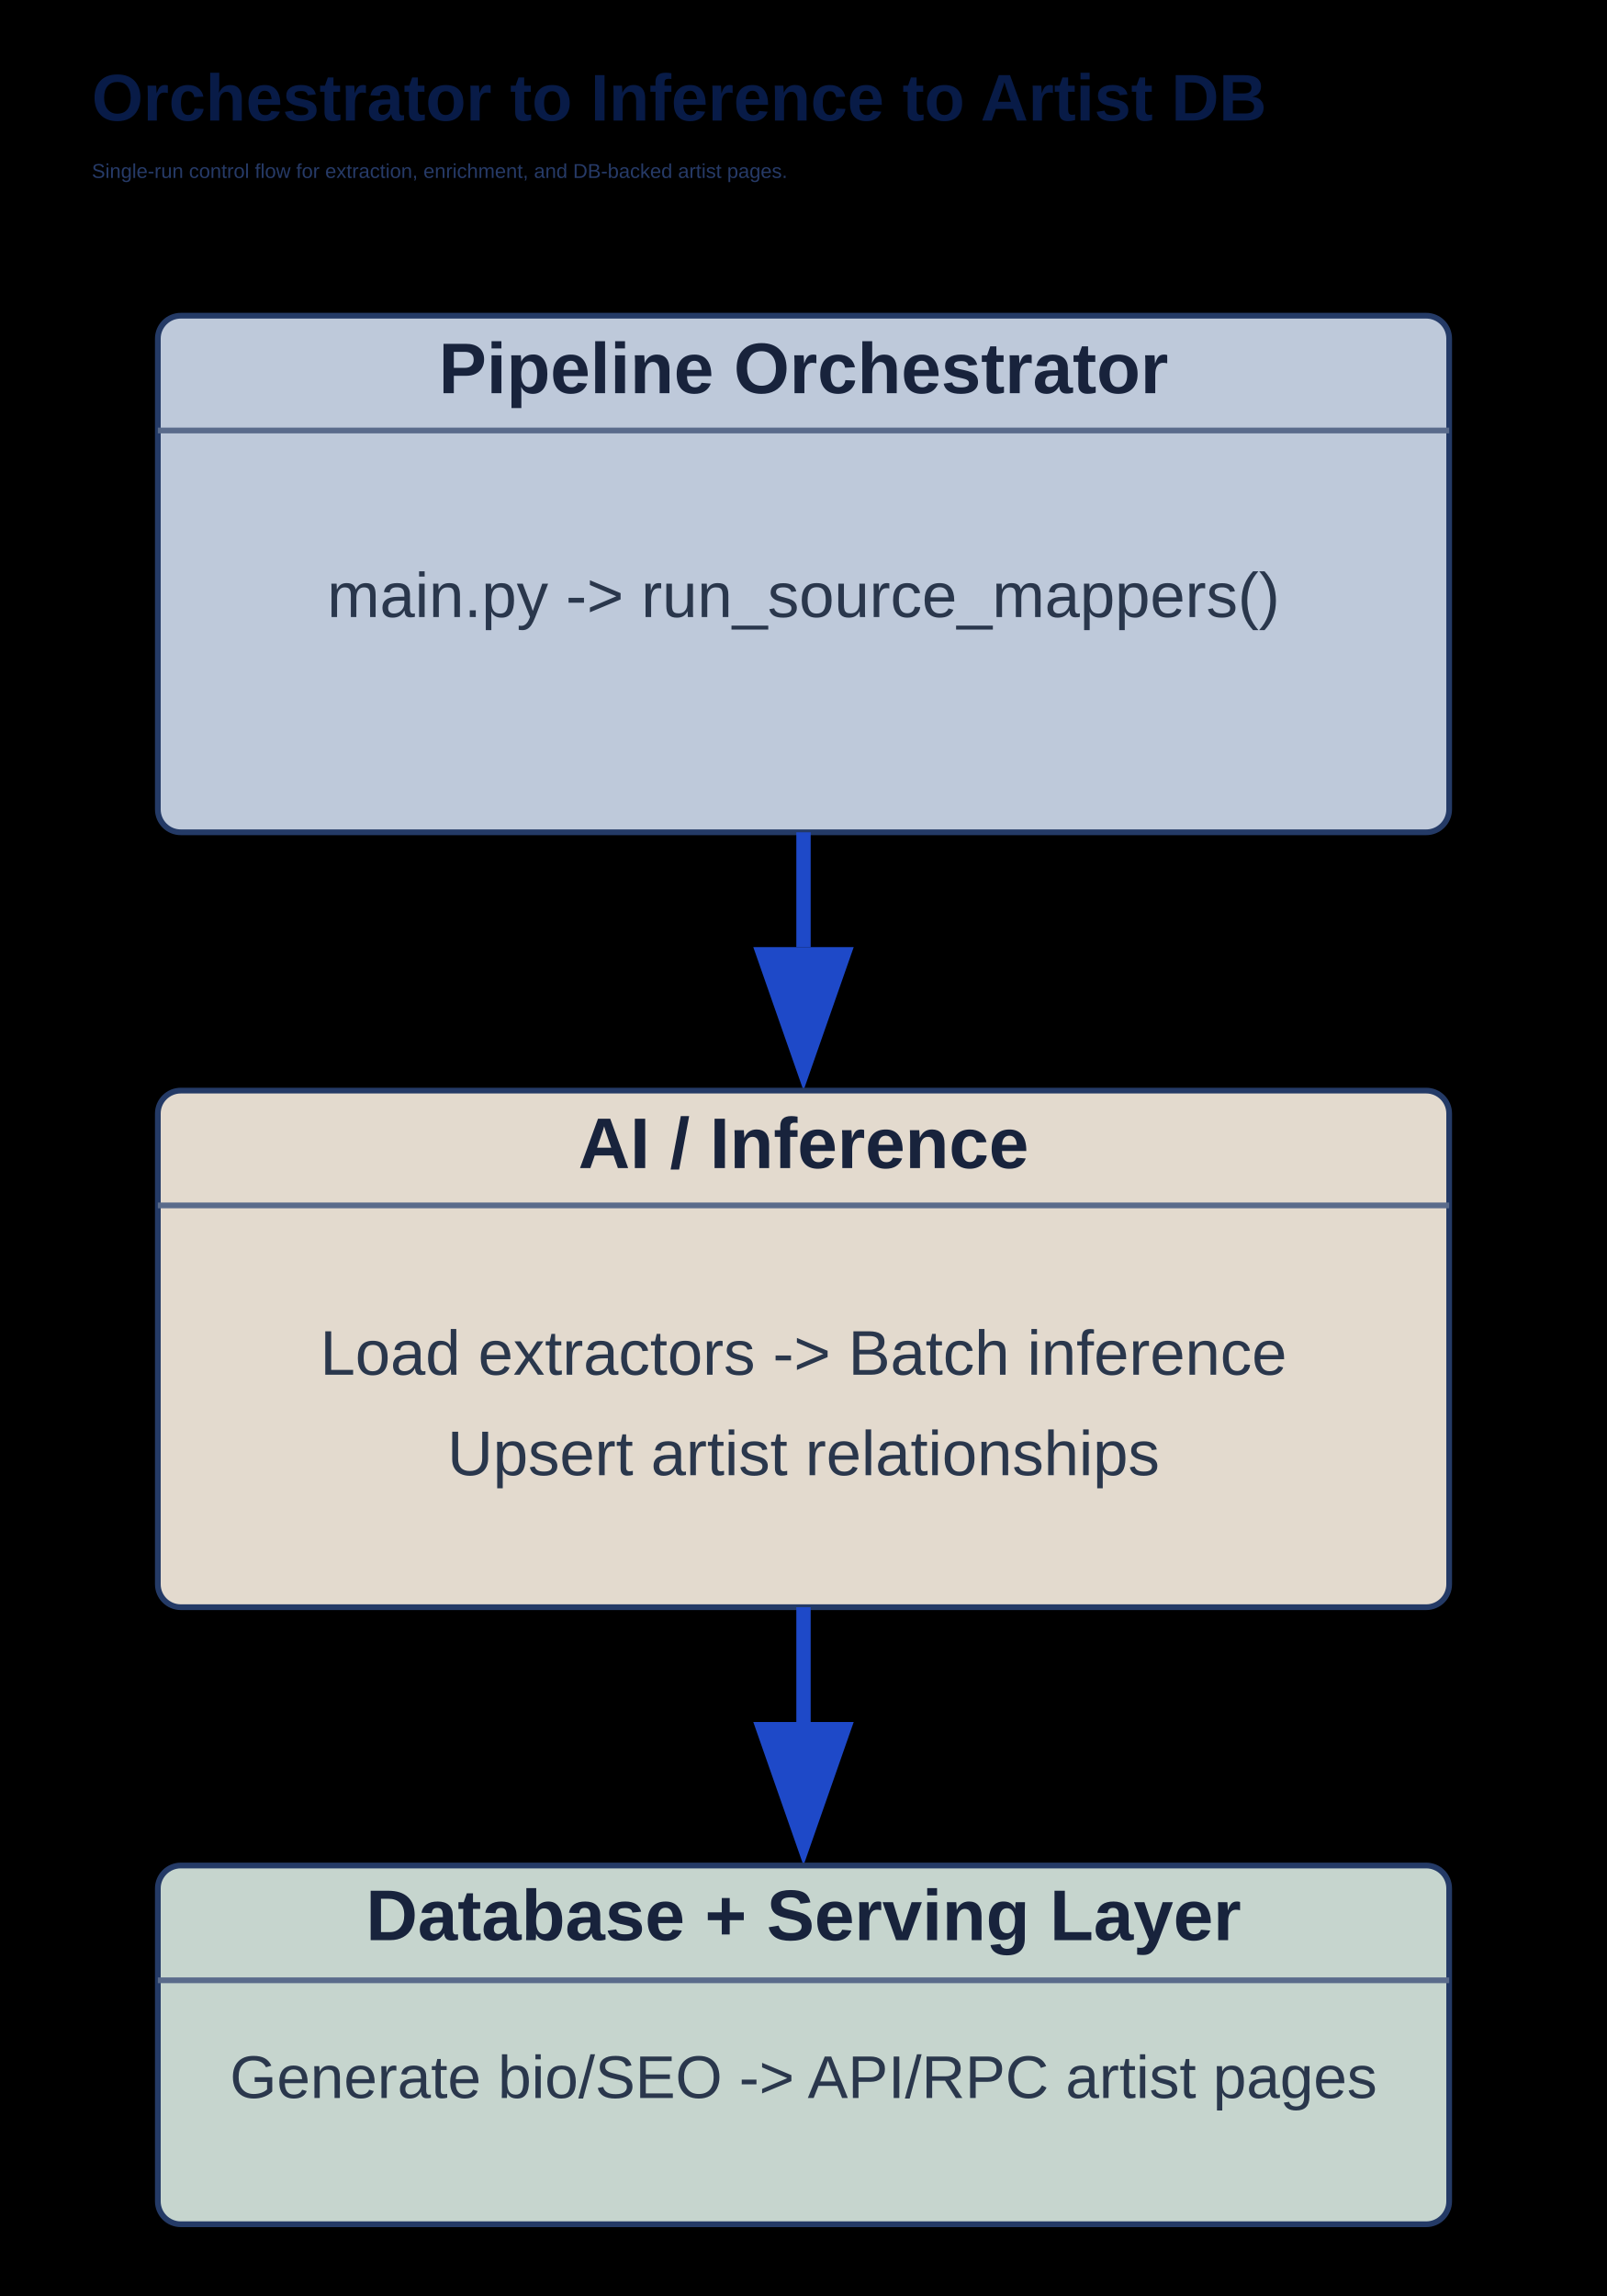
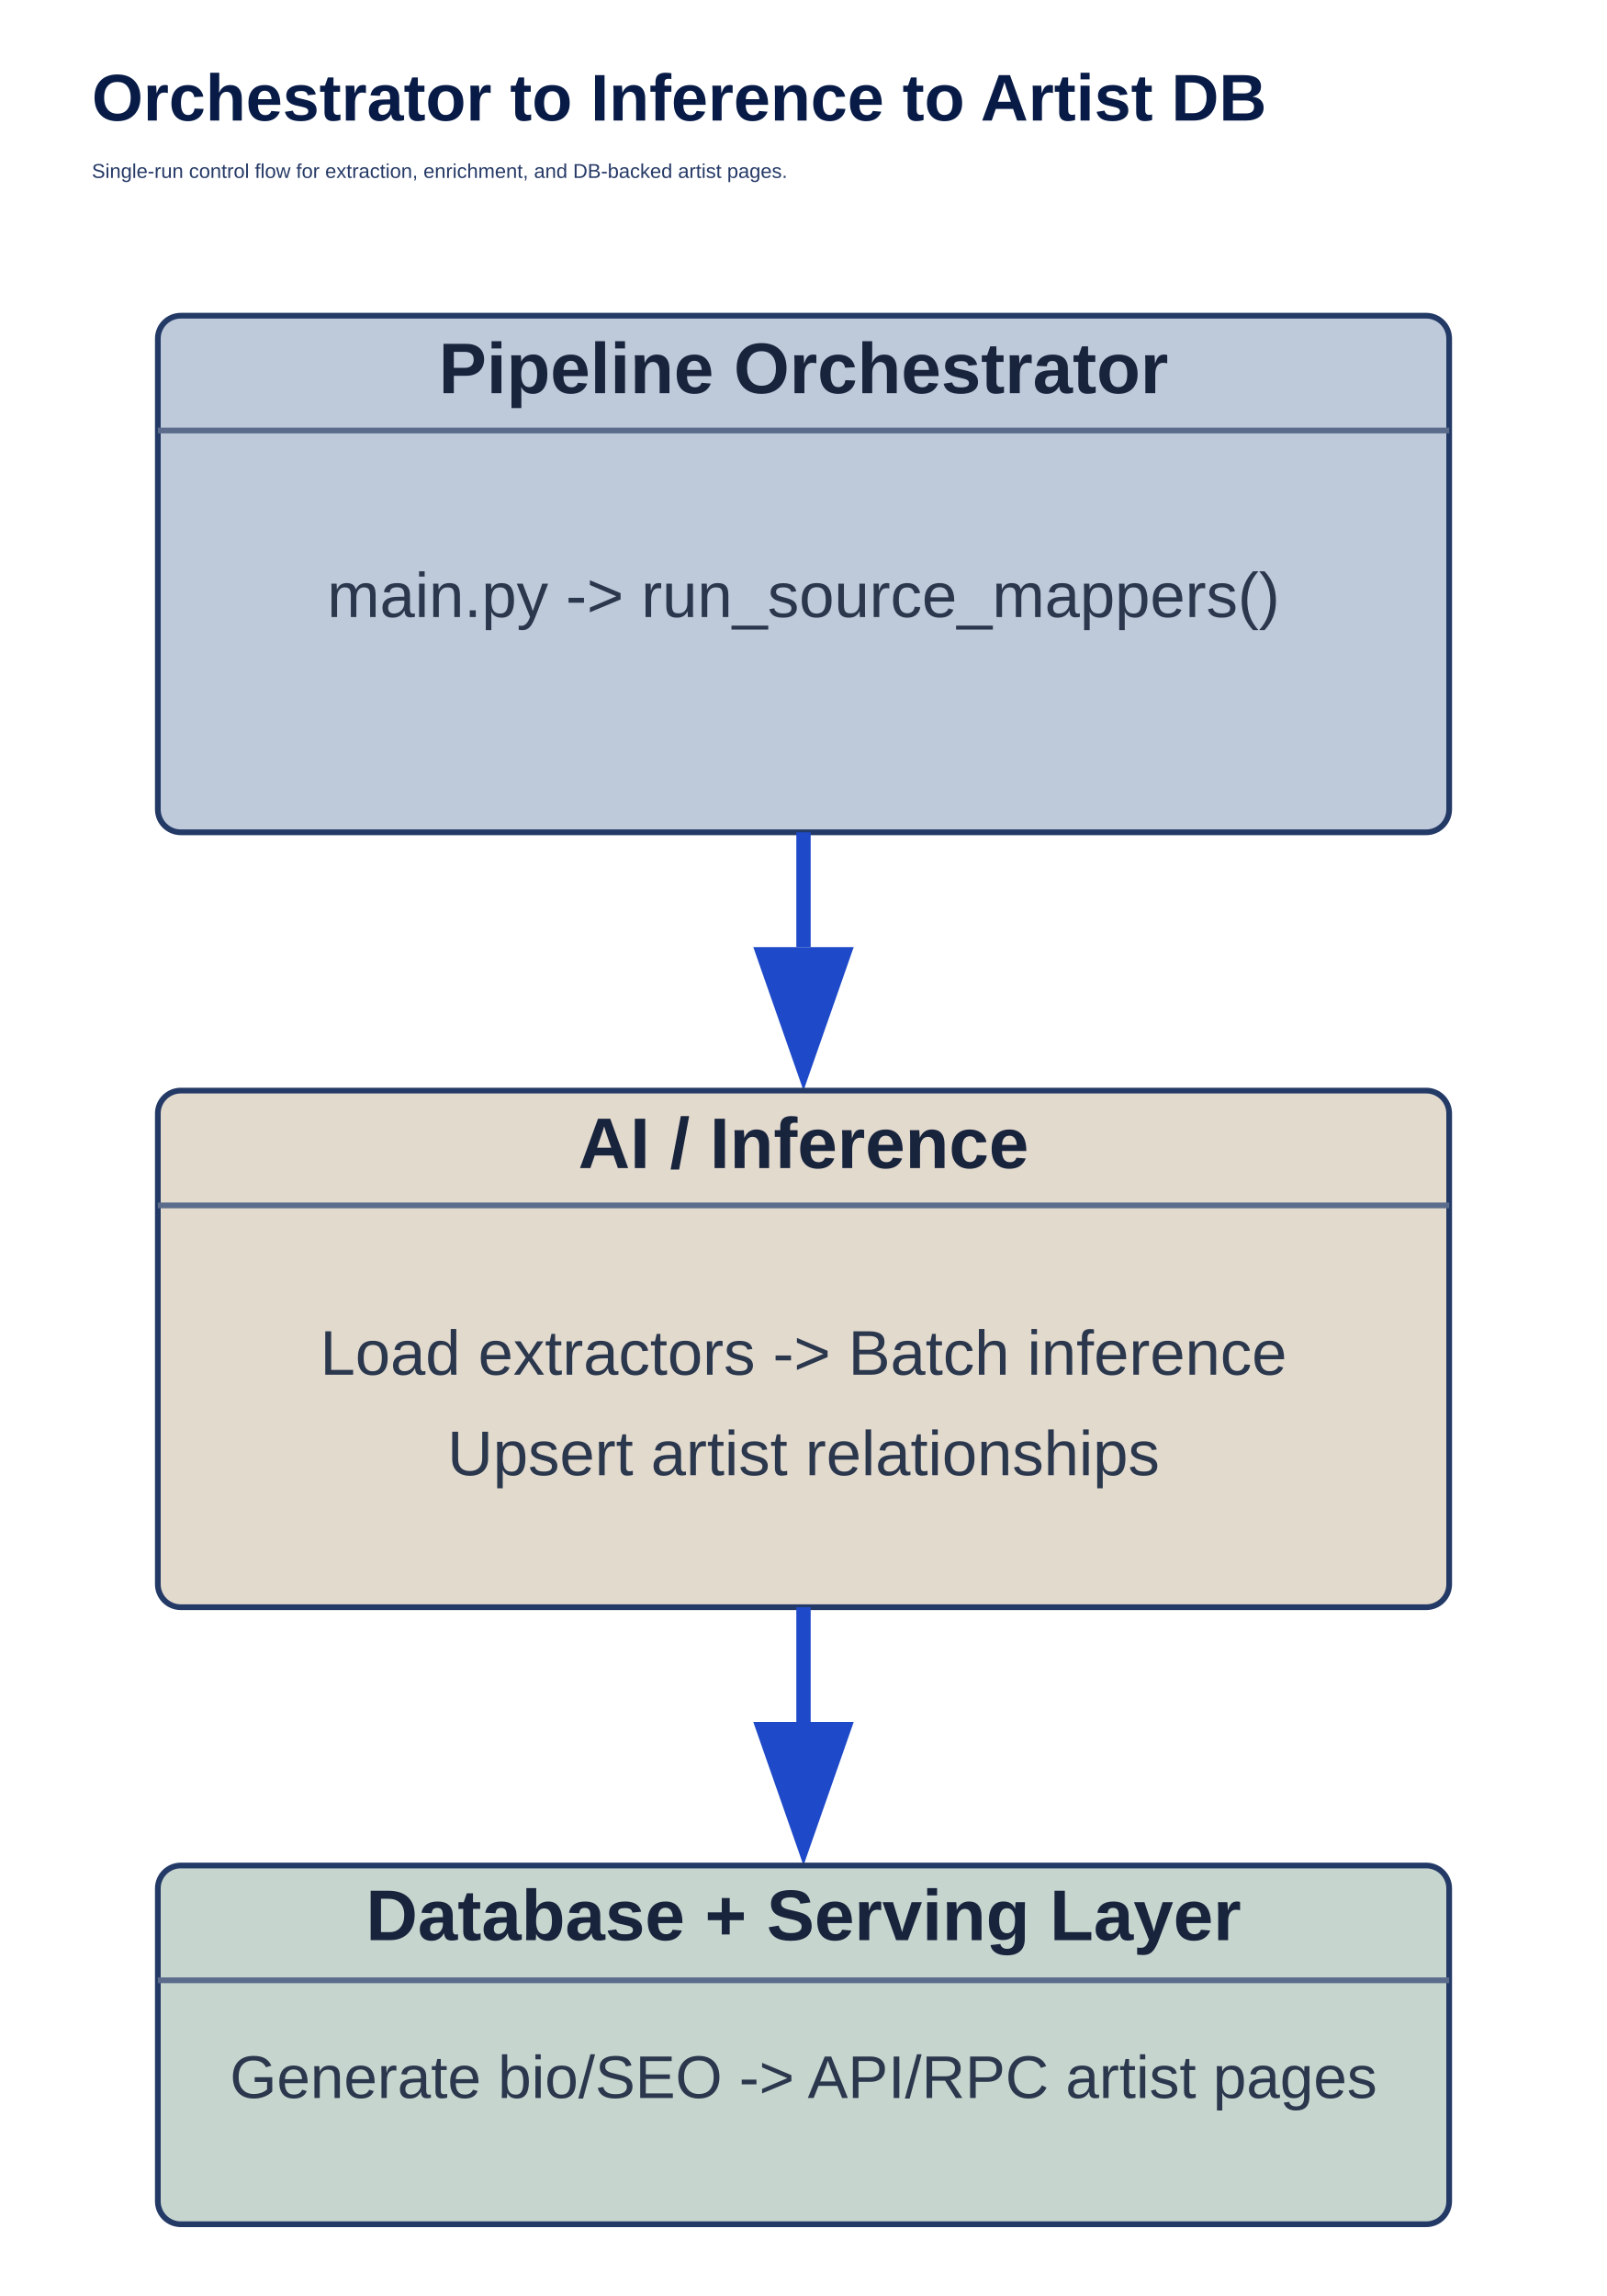
<svg xmlns="http://www.w3.org/2000/svg" width="1120" height="1600" viewBox="0 0 1120 1600" fill="none">
-   <rect width="1120" height="1600" fill="#000000" />
  <text x="64" y="84" fill="#081B47" font-family="Arial, Helvetica, sans-serif" font-size="46" font-weight="700">Orchestrator to Inference to Artist DB</text>
  <text x="64" y="124" fill="#263A67" font-family="Arial, Helvetica, sans-serif" font-size="14" font-weight="400">Single-run control flow for extraction, enrichment, and DB-backed artist pages.</text>
  <rect x="110" y="220" width="900" height="360" rx="16" fill="#BEC9DA" stroke="#243A66" stroke-width="4" />
  <line x1="110" y1="300" x2="1010" y2="300" stroke="#5A6B8B" stroke-width="4" />
  <text x="560" y="274" text-anchor="middle" fill="#18233C" font-family="Arial, Helvetica, sans-serif" font-size="50" font-weight="700">Pipeline Orchestrator</text>
  <text x="560" y="430" text-anchor="middle" fill="#2A374C" font-family="Arial, Helvetica, sans-serif" font-size="44">main.py -&gt; run_source_mappers()</text>
  <line x1="560" y1="580" x2="560" y2="660" stroke="#1E49C8" stroke-width="10" />
  <polygon points="525,660 595,660 560,760" fill="#1E49C8" />
  <rect x="110" y="760" width="900" height="360" rx="16" fill="#E3DACE" stroke="#243A66" stroke-width="4" />
  <line x1="110" y1="840" x2="1010" y2="840" stroke="#5A6B8B" stroke-width="4" />
  <text x="560" y="814" text-anchor="middle" fill="#18233C" font-family="Arial, Helvetica, sans-serif" font-size="50" font-weight="700">AI / Inference</text>
  <text x="560" y="958" text-anchor="middle" fill="#2A374C" font-family="Arial, Helvetica, sans-serif" font-size="44">Load extractors -&gt; Batch inference</text>
  <text x="560" y="1028" text-anchor="middle" fill="#2A374C" font-family="Arial, Helvetica, sans-serif" font-size="44">Upsert artist relationships</text>
  <line x1="560" y1="1120" x2="560" y2="1200" stroke="#1E49C8" stroke-width="10" />
  <polygon points="525,1200 595,1200 560,1300" fill="#1E49C8" />
  <rect x="110" y="1300" width="900" height="250" rx="16" fill="#C6D5CE" stroke="#243A66" stroke-width="4" />
  <line x1="110" y1="1380" x2="1010" y2="1380" stroke="#5A6B8B" stroke-width="4" />
  <text x="560" y="1352" text-anchor="middle" fill="#18233C" font-family="Arial, Helvetica, sans-serif" font-size="50" font-weight="700">Database + Serving Layer</text>
  <text x="560" y="1462" text-anchor="middle" fill="#2A374C" font-family="Arial, Helvetica, sans-serif" font-size="42">Generate bio/SEO -&gt; API/RPC artist pages</text>
</svg>
